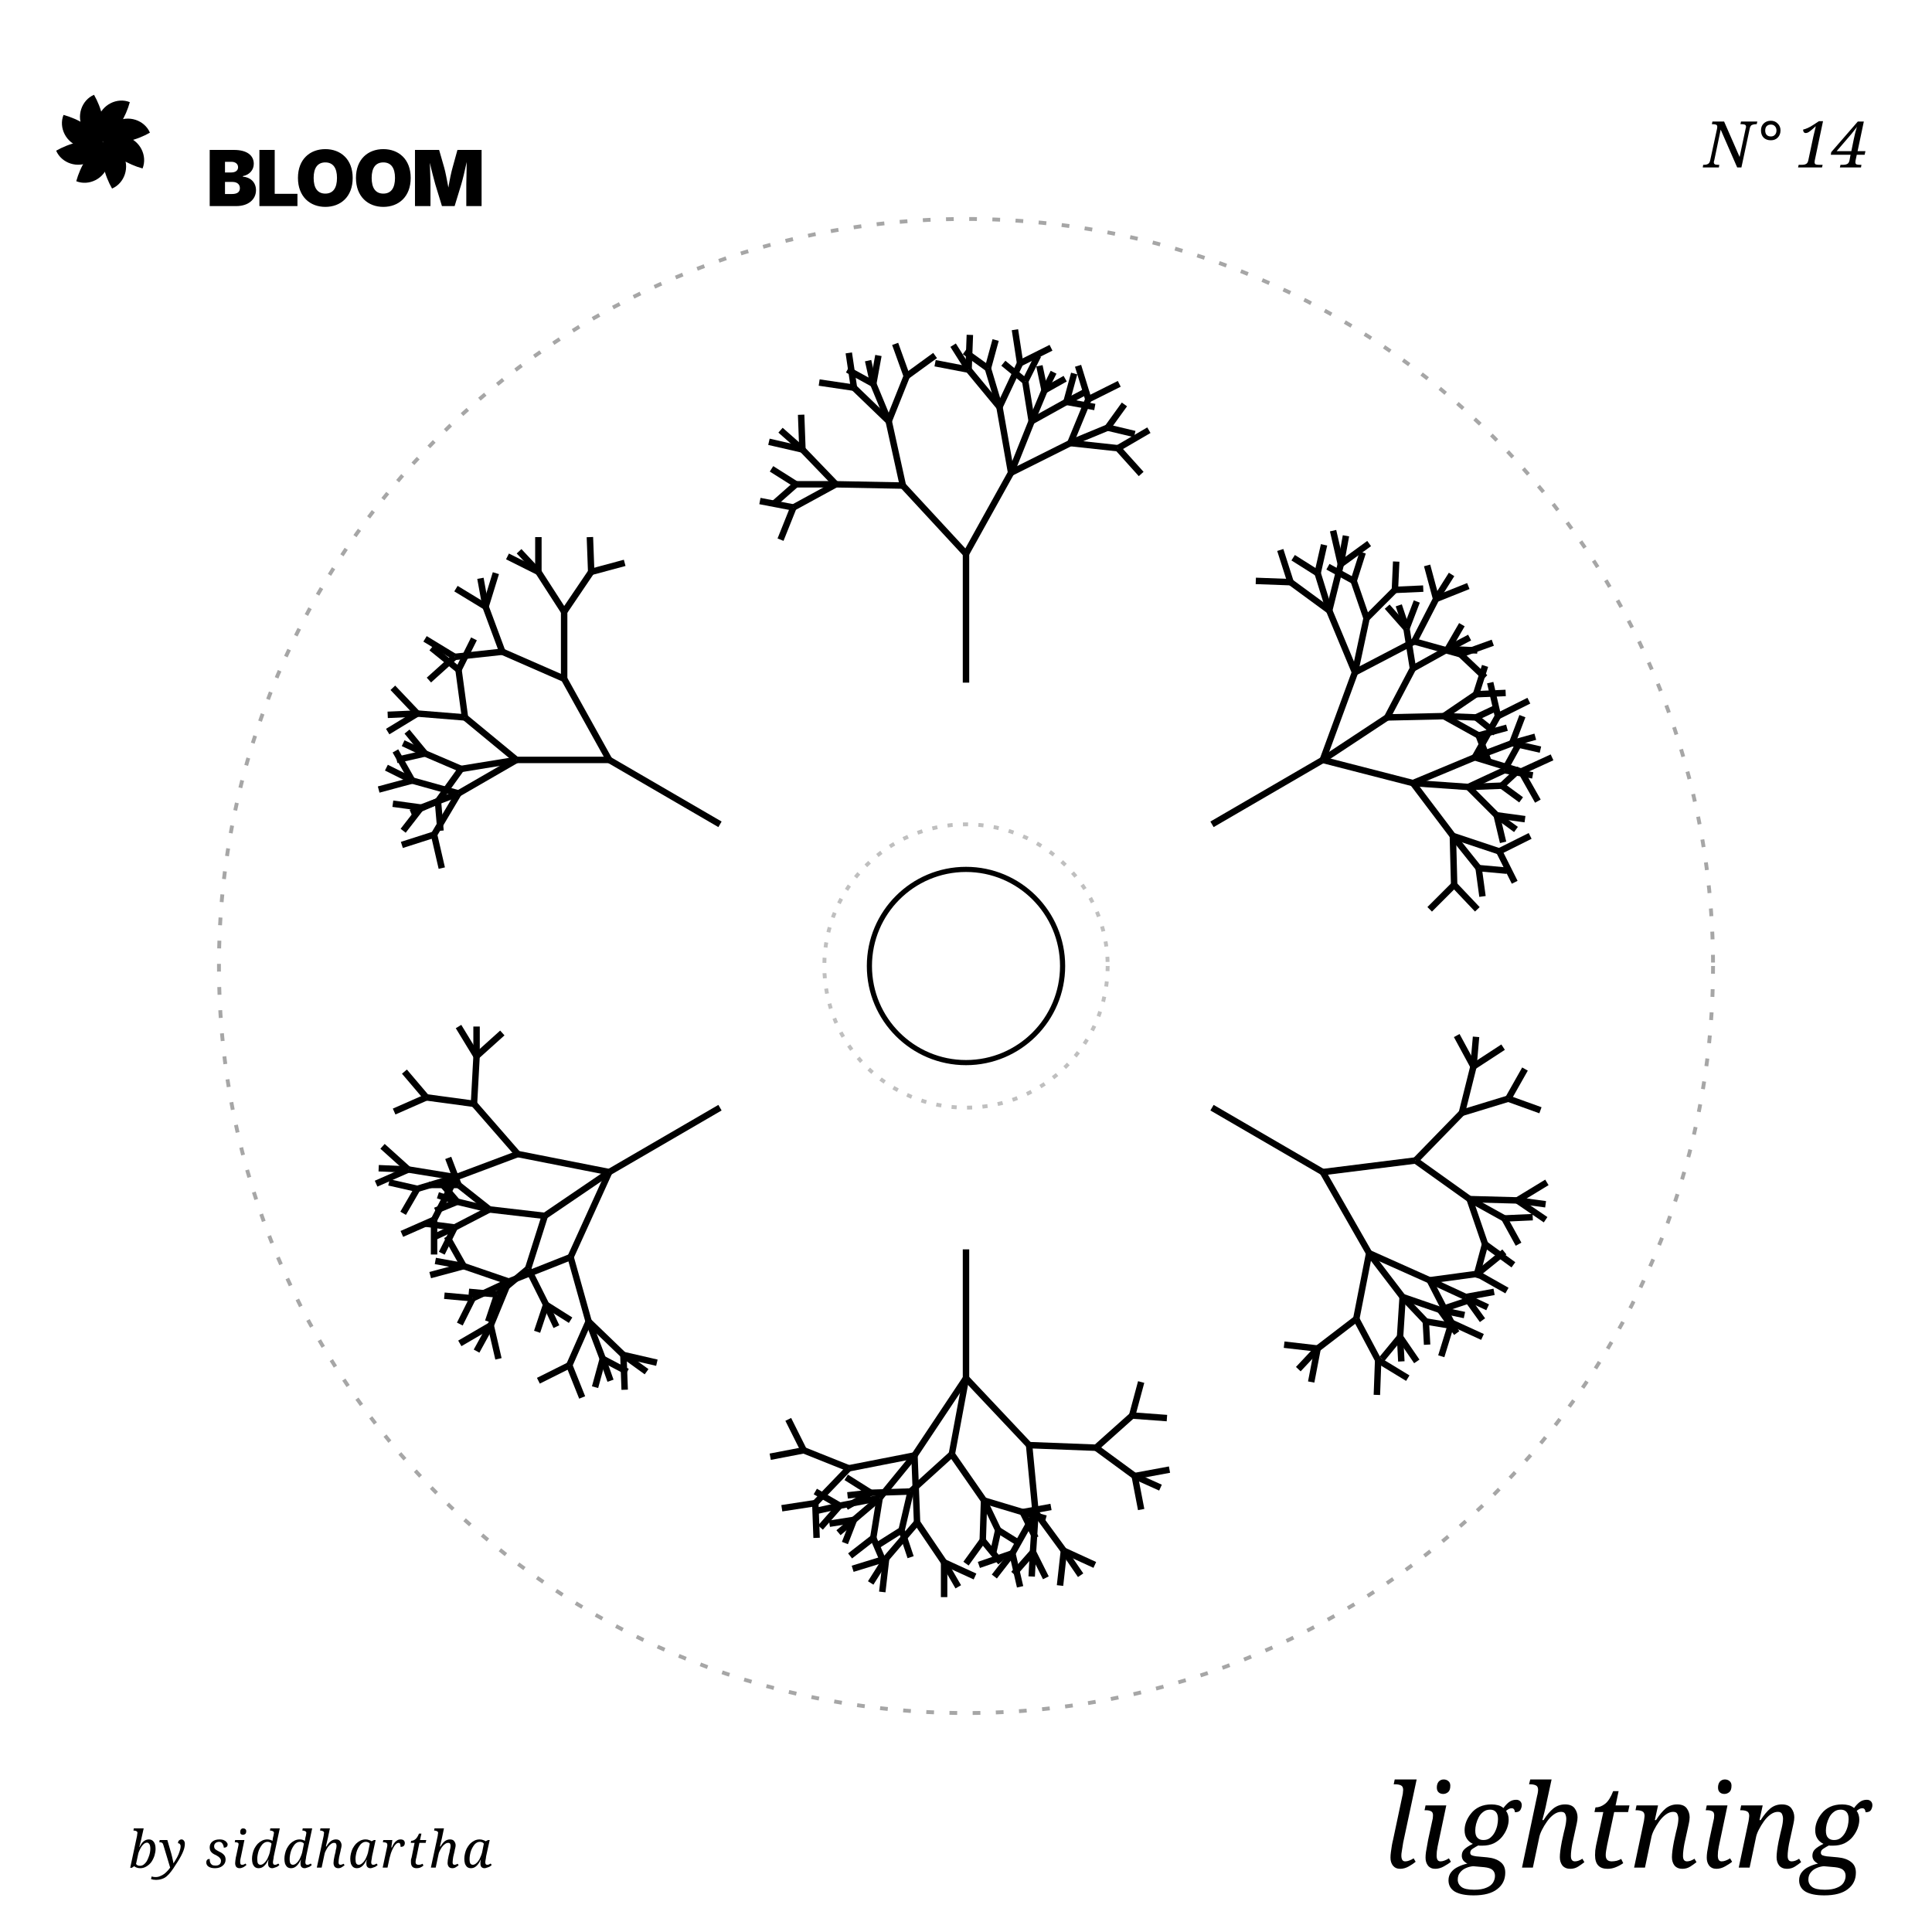
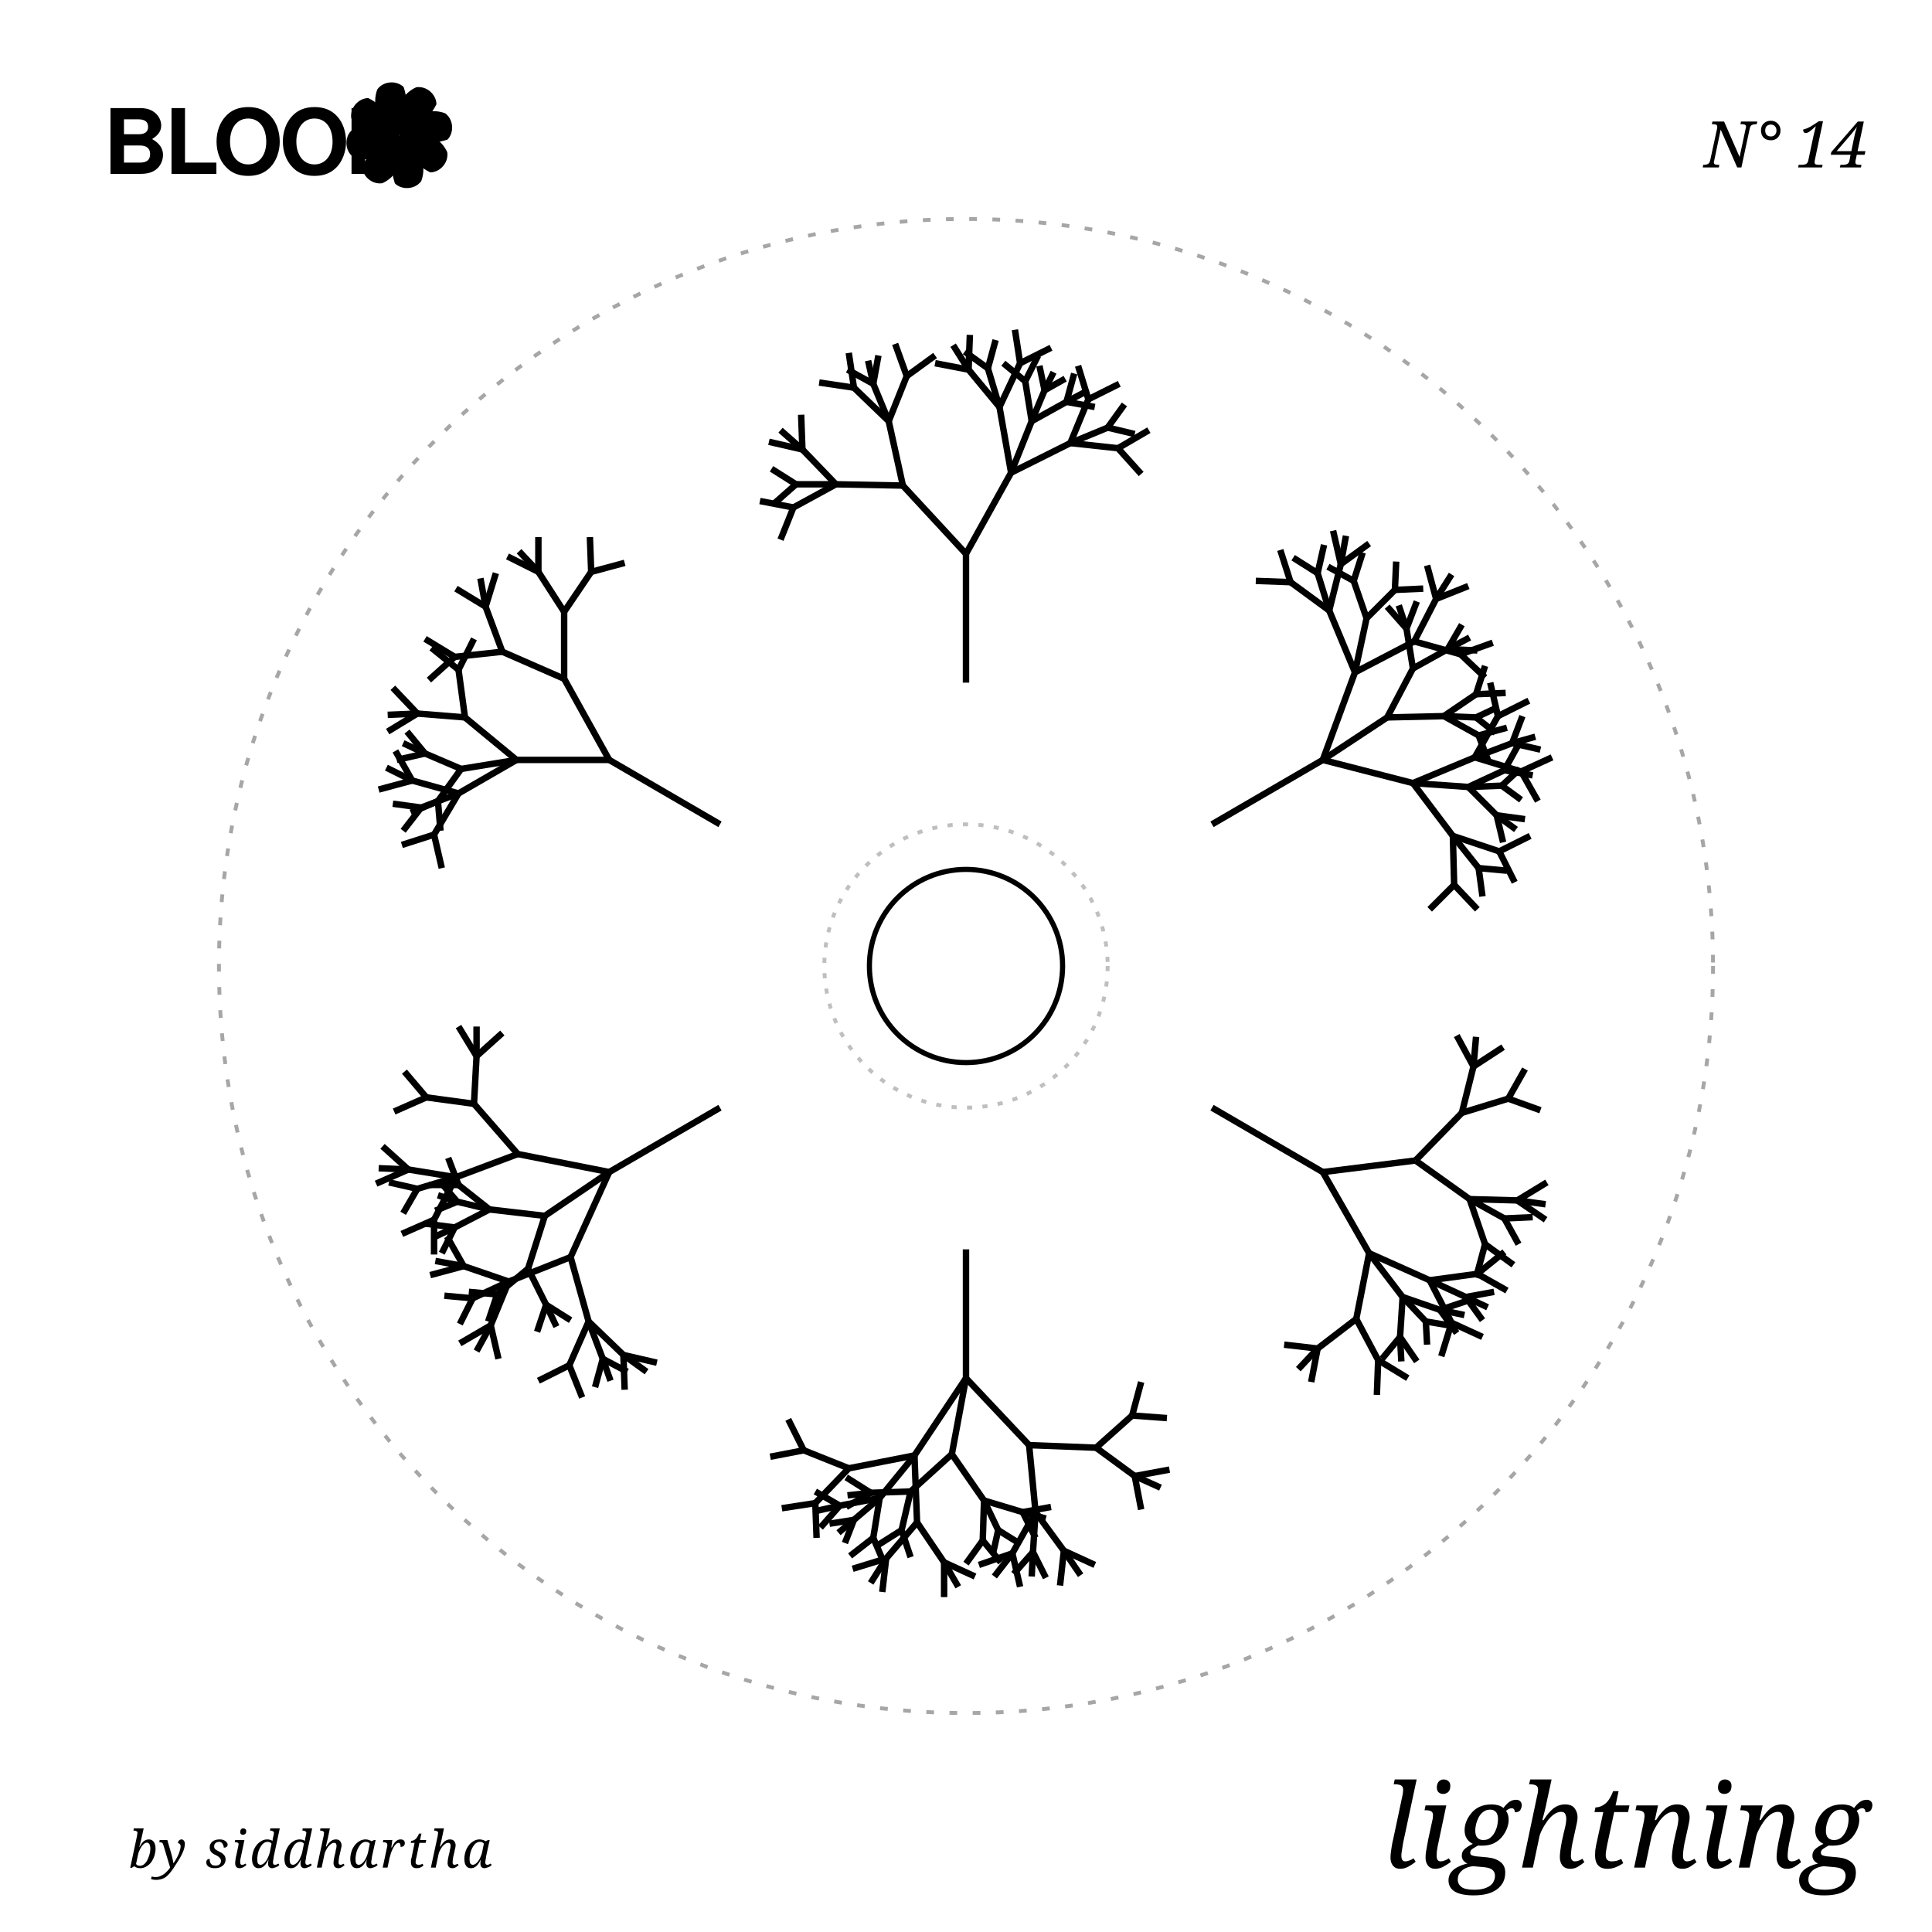
<svg xmlns="http://www.w3.org/2000/svg" viewBox="-75 -75 150 150" width="600" height="600">
  <circle r="58" fill="none" stroke="#000" stroke-width="0.3" stroke-dasharray="0.6,1.2" opacity="0.35" />
  <circle r="7.5" fill="none" stroke="#000" stroke-width="0.4" />
  <circle r="11" fill="none" stroke="#000" stroke-width="0.3" stroke-dasharray="0.4,0.8" opacity="0.25" />
  <g fill="none" stroke="#000" stroke-width="0.5">
    <line x1="19.1" y1="11.0" x2="27.7" y2="16.0" />
    <line x1="27.7" y1="16.0" x2="31.3" y2="22.3" />
    <line x1="31.3" y1="22.3" x2="30.3" y2="27.4" />
    <line x1="30.3" y1="27.4" x2="27.3" y2="29.7" />
    <line x1="27.3" y1="29.7" x2="24.7" y2="29.4" />
    <line x1="27.3" y1="29.7" x2="26.8" y2="32.3" />
    <line x1="27.3" y1="29.7" x2="25.8" y2="31.3" />
    <line x1="30.3" y1="27.4" x2="32.0" y2="30.6" />
    <line x1="32.0" y1="30.6" x2="31.9" y2="33.3" />
    <line x1="32.0" y1="30.6" x2="34.3" y2="32.0" />
    <line x1="31.3" y1="22.3" x2="36.0" y2="24.4" />
    <line x1="36.0" y1="24.4" x2="37.7" y2="27.7" />
    <line x1="37.7" y1="27.7" x2="36.9" y2="30.3" />
    <line x1="37.7" y1="27.7" x2="40.1" y2="28.8" />
    <line x1="36.0" y1="24.4" x2="39.7" y2="23.9" />
    <line x1="39.7" y1="23.9" x2="42.0" y2="25.2" />
    <line x1="39.7" y1="23.9" x2="41.8" y2="22.2" />
    <line x1="36.0" y1="24.4" x2="38.8" y2="25.7" />
    <line x1="38.8" y1="25.7" x2="40.1" y2="27.5" />
    <line x1="38.8" y1="25.7" x2="41.0" y2="25.3" />
    <line x1="38.8" y1="25.7" x2="40.5" y2="26.5" />
    <line x1="31.3" y1="22.3" x2="33.9" y2="25.7" />
    <line x1="33.9" y1="25.7" x2="33.7" y2="28.8" />
    <line x1="33.7" y1="28.8" x2="32.3" y2="30.5" />
    <line x1="33.7" y1="28.8" x2="35.0" y2="30.7" />
    <line x1="33.7" y1="28.8" x2="33.8" y2="30.7" />
    <line x1="33.9" y1="25.7" x2="36.8" y2="26.7" />
    <line x1="36.8" y1="26.7" x2="38.1" y2="28.5" />
    <line x1="36.8" y1="26.7" x2="38.9" y2="26.0" />
    <line x1="36.8" y1="26.7" x2="38.7" y2="27.1" />
    <line x1="33.9" y1="25.7" x2="35.7" y2="27.6" />
    <line x1="35.7" y1="27.6" x2="35.8" y2="29.4" />
    <line x1="35.7" y1="27.6" x2="37.5" y2="27.9" />
    <line x1="27.7" y1="16.0" x2="34.9" y2="15.1" />
    <line x1="34.9" y1="15.1" x2="39.1" y2="18.1" />
    <line x1="39.1" y1="18.1" x2="40.3" y2="21.6" />
    <line x1="40.3" y1="21.6" x2="39.6" y2="24.2" />
    <line x1="40.3" y1="21.6" x2="42.5" y2="23.2" />
    <line x1="39.1" y1="18.1" x2="42.8" y2="18.2" />
    <line x1="42.8" y1="18.2" x2="45.0" y2="19.7" />
    <line x1="42.8" y1="18.2" x2="45.1" y2="16.8" />
    <line x1="42.8" y1="18.2" x2="45.0" y2="18.5" />
    <line x1="39.1" y1="18.1" x2="41.8" y2="19.6" />
    <line x1="41.8" y1="19.6" x2="42.9" y2="21.6" />
    <line x1="41.8" y1="19.6" x2="44.0" y2="19.5" />
    <line x1="34.9" y1="15.1" x2="38.5" y2="11.4" />
    <line x1="38.5" y1="11.4" x2="42.1" y2="10.3" />
    <line x1="42.1" y1="10.3" x2="44.6" y2="11.2" />
    <line x1="42.1" y1="10.3" x2="43.4" y2="8.0" />
    <line x1="38.5" y1="11.4" x2="39.4" y2="7.8" />
    <line x1="39.4" y1="7.8" x2="41.7" y2="6.3" />
    <line x1="39.4" y1="7.8" x2="38.1" y2="5.4" />
    <line x1="39.4" y1="7.8" x2="39.6" y2="5.5" />
    <line x1="0.0" y1="22.0" x2="0.0" y2="32.0" />
    <line x1="0.0" y1="32.0" x2="-4.0" y2="38.0" />
    <line x1="-4.0" y1="38.0" x2="-9.1" y2="39.0" />
    <line x1="-9.1" y1="39.0" x2="-12.6" y2="37.6" />
    <line x1="-12.6" y1="37.6" x2="-13.8" y2="35.2" />
    <line x1="-12.6" y1="37.6" x2="-15.2" y2="38.1" />
    <line x1="-9.1" y1="39.0" x2="-11.7" y2="41.7" />
    <line x1="-11.7" y1="41.7" x2="-14.3" y2="42.1" />
    <line x1="-11.7" y1="41.7" x2="-11.6" y2="44.4" />
    <line x1="-4.0" y1="38.0" x2="-3.8" y2="43.2" />
    <line x1="-3.8" y1="43.2" x2="-6.2" y2="46.0" />
    <line x1="-6.2" y1="46.0" x2="-8.8" y2="46.8" />
    <line x1="-6.2" y1="46.0" x2="-6.5" y2="48.6" />
    <line x1="-6.2" y1="46.0" x2="-7.4" y2="47.9" />
    <line x1="-3.8" y1="43.2" x2="-1.7" y2="46.3" />
    <line x1="-1.7" y1="46.3" x2="-1.7" y2="49.0" />
    <line x1="-1.7" y1="46.3" x2="0.7" y2="47.4" />
    <line x1="-1.7" y1="46.3" x2="-0.6" y2="48.2" />
    <line x1="-4.0" y1="38.0" x2="-6.7" y2="41.3" />
    <line x1="-6.7" y1="41.3" x2="-9.8" y2="41.9" />
    <line x1="-9.8" y1="41.9" x2="-11.7" y2="40.8" />
    <line x1="-9.8" y1="41.9" x2="-11.3" y2="43.6" />
    <line x1="-9.8" y1="41.9" x2="-11.6" y2="42.3" />
    <line x1="-6.7" y1="41.3" x2="-7.2" y2="44.4" />
    <line x1="-7.2" y1="44.4" x2="-9.0" y2="45.8" />
    <line x1="-7.2" y1="44.4" x2="-6.3" y2="46.5" />
    <line x1="-6.7" y1="41.3" x2="-8.7" y2="43.0" />
    <line x1="-8.7" y1="43.0" x2="-10.6" y2="43.3" />
    <line x1="-8.7" y1="43.0" x2="-9.4" y2="44.8" />
    <line x1="-8.7" y1="43.0" x2="-9.9" y2="44.0" />
    <line x1="0.0" y1="32.0" x2="4.9" y2="37.2" />
    <line x1="4.9" y1="37.2" x2="5.4" y2="42.4" />
    <line x1="5.4" y1="42.4" x2="3.6" y2="45.6" />
    <line x1="3.6" y1="45.6" x2="1.0" y2="46.5" />
    <line x1="3.6" y1="45.6" x2="4.2" y2="48.2" />
    <line x1="3.6" y1="45.6" x2="2.2" y2="47.4" />
    <line x1="5.4" y1="42.4" x2="7.6" y2="45.4" />
    <line x1="7.6" y1="45.4" x2="7.3" y2="48.1" />
    <line x1="7.6" y1="45.4" x2="10.0" y2="46.5" />
    <line x1="7.6" y1="45.4" x2="8.9" y2="47.3" />
    <line x1="5.4" y1="42.4" x2="5.2" y2="45.5" />
    <line x1="5.2" y1="45.5" x2="3.7" y2="47.2" />
    <line x1="5.2" y1="45.5" x2="6.2" y2="47.5" />
    <line x1="5.2" y1="45.5" x2="5.1" y2="47.4" />
    <line x1="4.9" y1="37.2" x2="10.1" y2="37.4" />
    <line x1="10.1" y1="37.4" x2="13.1" y2="39.6" />
    <line x1="13.1" y1="39.6" x2="13.6" y2="42.2" />
    <line x1="13.1" y1="39.6" x2="15.8" y2="39.1" />
    <line x1="13.1" y1="39.6" x2="15.1" y2="40.5" />
    <line x1="10.1" y1="37.4" x2="12.9" y2="34.9" />
    <line x1="12.9" y1="34.9" x2="15.6" y2="35.1" />
    <line x1="12.9" y1="34.9" x2="13.6" y2="32.3" />
    <line x1="0.0" y1="32.0" x2="-1.1" y2="37.9" />
    <line x1="-1.1" y1="37.9" x2="-4.3" y2="40.8" />
    <line x1="-4.3" y1="40.8" x2="-7.4" y2="40.9" />
    <line x1="-7.4" y1="40.9" x2="-9.3" y2="39.7" />
    <line x1="-7.4" y1="40.9" x2="-9.3" y2="42.0" />
    <line x1="-7.4" y1="40.9" x2="-9.2" y2="41.1" />
    <line x1="-4.3" y1="40.8" x2="-5.0" y2="43.8" />
    <line x1="-5.0" y1="43.8" x2="-6.9" y2="45.0" />
    <line x1="-5.0" y1="43.8" x2="-4.3" y2="45.9" />
    <line x1="-1.1" y1="37.9" x2="1.4" y2="41.5" />
    <line x1="1.4" y1="41.5" x2="1.3" y2="44.6" />
    <line x1="1.3" y1="44.6" x2="0.0" y2="46.4" />
    <line x1="1.3" y1="44.6" x2="2.7" y2="46.3" />
    <line x1="1.4" y1="41.5" x2="4.4" y2="42.4" />
    <line x1="4.4" y1="42.4" x2="5.4" y2="44.4" />
    <line x1="4.4" y1="42.4" x2="6.6" y2="42.0" />
    <line x1="4.4" y1="42.4" x2="6.2" y2="42.9" />
    <line x1="1.4" y1="41.5" x2="2.5" y2="43.8" />
    <line x1="2.5" y1="43.8" x2="2.1" y2="45.6" />
    <line x1="2.5" y1="43.8" x2="4.1" y2="44.8" />
    <line x1="-19.1" y1="11.0" x2="-27.7" y2="16.0" />
    <line x1="-27.7" y1="16.0" x2="-34.8" y2="14.6" />
    <line x1="-34.8" y1="14.6" x2="-38.2" y2="10.7" />
    <line x1="-38.2" y1="10.7" x2="-38.0" y2="7.0" />
    <line x1="-38.0" y1="7.0" x2="-36.0" y2="5.2" />
    <line x1="-38.0" y1="7.0" x2="-39.4" y2="4.7" />
    <line x1="-38.0" y1="7.0" x2="-38.0" y2="4.7" />
    <line x1="-38.2" y1="10.7" x2="-41.9" y2="10.2" />
    <line x1="-41.9" y1="10.2" x2="-43.6" y2="8.2" />
    <line x1="-41.9" y1="10.2" x2="-44.4" y2="11.3" />
    <line x1="-34.8" y1="14.6" x2="-39.6" y2="16.4" />
    <line x1="-39.6" y1="16.4" x2="-43.3" y2="15.8" />
    <line x1="-43.3" y1="15.8" x2="-45.3" y2="14.0" />
    <line x1="-43.3" y1="15.8" x2="-45.8" y2="16.9" />
    <line x1="-43.3" y1="15.8" x2="-45.6" y2="15.7" />
    <line x1="-39.6" y1="16.4" x2="-41.3" y2="19.7" />
    <line x1="-41.3" y1="19.7" x2="-43.8" y2="20.8" />
    <line x1="-41.3" y1="19.7" x2="-41.3" y2="22.4" />
    <line x1="-39.6" y1="16.4" x2="-42.6" y2="17.3" />
    <line x1="-42.6" y1="17.3" x2="-44.8" y2="16.8" />
    <line x1="-42.6" y1="17.3" x2="-43.7" y2="19.2" />
    <line x1="-27.7" y1="16.0" x2="-30.7" y2="22.6" />
    <line x1="-30.7" y1="22.6" x2="-35.5" y2="24.5" />
    <line x1="-35.5" y1="24.5" x2="-39.0" y2="23.3" />
    <line x1="-39.0" y1="23.3" x2="-40.3" y2="21.0" />
    <line x1="-39.0" y1="23.3" x2="-41.6" y2="24.0" />
    <line x1="-39.0" y1="23.3" x2="-41.2" y2="22.9" />
    <line x1="-35.5" y1="24.5" x2="-36.9" y2="27.9" />
    <line x1="-36.9" y1="27.9" x2="-39.3" y2="29.3" />
    <line x1="-36.9" y1="27.9" x2="-36.3" y2="30.5" />
    <line x1="-36.9" y1="27.9" x2="-38.0" y2="29.9" />
    <line x1="-35.5" y1="24.5" x2="-38.3" y2="25.8" />
    <line x1="-38.3" y1="25.8" x2="-40.5" y2="25.6" />
    <line x1="-38.3" y1="25.8" x2="-39.3" y2="27.8" />
    <line x1="-30.7" y1="22.6" x2="-29.3" y2="27.6" />
    <line x1="-29.3" y1="27.6" x2="-30.8" y2="31.0" />
    <line x1="-30.8" y1="31.0" x2="-33.2" y2="32.2" />
    <line x1="-30.8" y1="31.0" x2="-29.8" y2="33.5" />
    <line x1="-29.3" y1="27.6" x2="-26.6" y2="30.2" />
    <line x1="-26.6" y1="30.2" x2="-26.5" y2="32.9" />
    <line x1="-26.6" y1="30.2" x2="-24.0" y2="30.8" />
    <line x1="-26.6" y1="30.2" x2="-24.8" y2="31.5" />
    <line x1="-29.3" y1="27.6" x2="-28.2" y2="30.5" />
    <line x1="-28.2" y1="30.5" x2="-28.8" y2="32.7" />
    <line x1="-28.2" y1="30.5" x2="-26.3" y2="31.5" />
    <line x1="-28.2" y1="30.5" x2="-27.6" y2="32.2" />
    <line x1="-27.7" y1="16.0" x2="-32.7" y2="19.4" />
    <line x1="-32.7" y1="19.4" x2="-37.0" y2="18.9" />
    <line x1="-37.0" y1="18.9" x2="-39.4" y2="17.0" />
    <line x1="-39.4" y1="17.0" x2="-40.2" y2="14.9" />
    <line x1="-39.4" y1="17.0" x2="-41.7" y2="17.0" />
    <line x1="-37.0" y1="18.9" x2="-39.7" y2="20.3" />
    <line x1="-39.7" y1="20.3" x2="-42.0" y2="20.0" />
    <line x1="-39.7" y1="20.3" x2="-40.7" y2="22.3" />
    <line x1="-39.7" y1="20.3" x2="-41.4" y2="21.1" />
    <line x1="-37.0" y1="18.9" x2="-39.5" y2="18.3" />
    <line x1="-39.5" y1="18.3" x2="-40.7" y2="16.9" />
    <line x1="-39.5" y1="18.3" x2="-41.2" y2="19.0" />
    <line x1="-39.5" y1="18.3" x2="-41.0" y2="17.8" />
    <line x1="-32.7" y1="19.4" x2="-34.0" y2="23.5" />
    <line x1="-34.0" y1="23.5" x2="-36.4" y2="25.5" />
    <line x1="-36.4" y1="25.5" x2="-38.6" y2="25.3" />
    <line x1="-36.4" y1="25.5" x2="-37.1" y2="27.6" />
    <line x1="-34.0" y1="23.5" x2="-32.6" y2="26.3" />
    <line x1="-32.6" y1="26.3" x2="-33.3" y2="28.4" />
    <line x1="-32.6" y1="26.3" x2="-30.7" y2="27.5" />
    <line x1="-32.6" y1="26.3" x2="-31.8" y2="28.0" />
    <line x1="-19.1" y1="-11.0" x2="-27.7" y2="-16.0" />
    <line x1="-27.7" y1="-16.0" x2="-31.2" y2="-22.3" />
    <line x1="-31.2" y1="-22.3" x2="-31.2" y2="-27.5" />
    <line x1="-31.2" y1="-27.5" x2="-29.1" y2="-30.6" />
    <line x1="-29.1" y1="-30.6" x2="-26.5" y2="-31.3" />
    <line x1="-29.1" y1="-30.6" x2="-29.2" y2="-33.3" />
    <line x1="-31.2" y1="-27.5" x2="-33.2" y2="-30.6" />
    <line x1="-33.2" y1="-30.6" x2="-33.2" y2="-33.3" />
    <line x1="-33.2" y1="-30.6" x2="-35.6" y2="-31.8" />
    <line x1="-33.2" y1="-30.6" x2="-34.7" y2="-32.2" />
    <line x1="-31.2" y1="-22.3" x2="-36.0" y2="-24.4" />
    <line x1="-36.0" y1="-24.4" x2="-37.3" y2="-27.9" />
    <line x1="-37.3" y1="-27.9" x2="-36.5" y2="-30.5" />
    <line x1="-37.3" y1="-27.9" x2="-39.6" y2="-29.3" />
    <line x1="-37.3" y1="-27.9" x2="-37.7" y2="-30.1" />
    <line x1="-36.0" y1="-24.4" x2="-39.7" y2="-24.0" />
    <line x1="-39.7" y1="-24.0" x2="-42.0" y2="-25.4" />
    <line x1="-39.7" y1="-24.0" x2="-41.7" y2="-22.2" />
    <line x1="-27.7" y1="-16.0" x2="-34.9" y2="-16.0" />
    <line x1="-34.9" y1="-16.0" x2="-38.9" y2="-19.3" />
    <line x1="-38.9" y1="-19.3" x2="-39.4" y2="-23.0" />
    <line x1="-39.4" y1="-23.0" x2="-38.2" y2="-25.4" />
    <line x1="-39.4" y1="-23.0" x2="-41.5" y2="-24.7" />
    <line x1="-38.9" y1="-19.3" x2="-42.6" y2="-19.6" />
    <line x1="-42.6" y1="-19.6" x2="-44.5" y2="-21.6" />
    <line x1="-42.6" y1="-19.6" x2="-44.9" y2="-18.2" />
    <line x1="-42.6" y1="-19.6" x2="-44.9" y2="-19.5" />
    <line x1="-34.9" y1="-16.0" x2="-39.4" y2="-13.4" />
    <line x1="-39.4" y1="-13.4" x2="-43.0" y2="-14.4" />
    <line x1="-43.0" y1="-14.4" x2="-44.3" y2="-16.7" />
    <line x1="-43.0" y1="-14.4" x2="-45.6" y2="-13.7" />
    <line x1="-43.0" y1="-14.4" x2="-45.0" y2="-15.4" />
    <line x1="-39.4" y1="-13.4" x2="-41.3" y2="-10.2" />
    <line x1="-41.3" y1="-10.2" x2="-43.8" y2="-9.4" />
    <line x1="-41.3" y1="-10.2" x2="-40.7" y2="-7.6" />
    <line x1="-39.4" y1="-13.4" x2="-42.3" y2="-12.3" />
    <line x1="-42.3" y1="-12.3" x2="-44.5" y2="-12.6" />
    <line x1="-42.3" y1="-12.3" x2="-43.7" y2="-10.5" />
    <line x1="-34.9" y1="-16.0" x2="-39.2" y2="-15.3" />
    <line x1="-39.2" y1="-15.3" x2="-42.0" y2="-16.5" />
    <line x1="-42.0" y1="-16.5" x2="-43.4" y2="-18.2" />
    <line x1="-42.0" y1="-16.5" x2="-44.2" y2="-16.0" />
    <line x1="-42.0" y1="-16.5" x2="-43.7" y2="-17.3" />
    <line x1="-39.2" y1="-15.3" x2="-41.0" y2="-12.8" />
    <line x1="-41.0" y1="-12.8" x2="-43.1" y2="-11.9" />
    <line x1="-41.0" y1="-12.8" x2="-40.8" y2="-10.5" />
    <line x1="-0.0" y1="-22.0" x2="-0.0" y2="-32.0" />
    <line x1="-0.0" y1="-32.0" x2="3.5" y2="-38.3" />
    <line x1="3.5" y1="-38.3" x2="8.1" y2="-40.6" />
    <line x1="8.1" y1="-40.6" x2="11.8" y2="-40.2" />
    <line x1="11.8" y1="-40.2" x2="13.6" y2="-38.2" />
    <line x1="11.8" y1="-40.2" x2="14.2" y2="-41.6" />
    <line x1="8.1" y1="-40.6" x2="9.5" y2="-44.0" />
    <line x1="9.5" y1="-44.0" x2="11.9" y2="-45.2" />
    <line x1="9.5" y1="-44.0" x2="8.7" y2="-46.6" />
    <line x1="8.1" y1="-40.6" x2="11.0" y2="-41.8" />
    <line x1="11.0" y1="-41.8" x2="13.1" y2="-41.3" />
    <line x1="11.0" y1="-41.8" x2="12.3" y2="-43.6" />
    <line x1="3.5" y1="-38.3" x2="2.6" y2="-43.4" />
    <line x1="2.6" y1="-43.4" x2="4.2" y2="-46.8" />
    <line x1="4.2" y1="-46.8" x2="6.6" y2="-48.0" />
    <line x1="4.2" y1="-46.8" x2="3.8" y2="-49.4" />
    <line x1="2.6" y1="-43.4" x2="0.2" y2="-46.3" />
    <line x1="0.2" y1="-46.3" x2="0.3" y2="-49.0" />
    <line x1="0.2" y1="-46.3" x2="-2.4" y2="-46.8" />
    <line x1="0.2" y1="-46.3" x2="-1.0" y2="-48.2" />
    <line x1="2.6" y1="-43.4" x2="1.7" y2="-46.4" />
    <line x1="1.7" y1="-46.4" x2="2.3" y2="-48.6" />
    <line x1="1.7" y1="-46.4" x2="-0.1" y2="-47.7" />
    <line x1="3.5" y1="-38.3" x2="5.1" y2="-42.3" />
    <line x1="5.1" y1="-42.3" x2="7.8" y2="-43.8" />
    <line x1="7.8" y1="-43.8" x2="10.0" y2="-43.4" />
    <line x1="7.8" y1="-43.8" x2="8.4" y2="-46.0" />
    <line x1="7.8" y1="-43.8" x2="9.5" y2="-44.7" />
    <line x1="5.1" y1="-42.3" x2="4.6" y2="-45.4" />
    <line x1="4.6" y1="-45.4" x2="5.6" y2="-47.4" />
    <line x1="4.6" y1="-45.4" x2="2.9" y2="-46.8" />
    <line x1="5.1" y1="-42.3" x2="6.1" y2="-44.7" />
    <line x1="6.1" y1="-44.7" x2="7.7" y2="-45.6" />
    <line x1="6.1" y1="-44.7" x2="5.7" y2="-46.6" />
    <line x1="6.1" y1="-44.7" x2="6.8" y2="-46.1" />
    <line x1="-0.0" y1="-32.0" x2="-4.9" y2="-37.3" />
    <line x1="-4.9" y1="-37.3" x2="-6.0" y2="-42.3" />
    <line x1="-6.0" y1="-42.3" x2="-4.6" y2="-45.8" />
    <line x1="-4.6" y1="-45.8" x2="-2.4" y2="-47.4" />
    <line x1="-4.6" y1="-45.8" x2="-5.5" y2="-48.3" />
    <line x1="-6.0" y1="-42.3" x2="-8.7" y2="-44.9" />
    <line x1="-8.7" y1="-44.9" x2="-9.1" y2="-47.6" />
    <line x1="-8.7" y1="-44.9" x2="-11.4" y2="-45.3" />
    <line x1="-6.0" y1="-42.3" x2="-7.2" y2="-45.2" />
    <line x1="-7.2" y1="-45.2" x2="-6.8" y2="-47.4" />
    <line x1="-7.2" y1="-45.2" x2="-9.2" y2="-46.3" />
    <line x1="-7.2" y1="-45.2" x2="-7.6" y2="-47.0" />
    <line x1="-4.9" y1="-37.3" x2="-10.1" y2="-37.4" />
    <line x1="-10.1" y1="-37.4" x2="-12.7" y2="-40.1" />
    <line x1="-12.7" y1="-40.1" x2="-12.8" y2="-42.8" />
    <line x1="-12.7" y1="-40.1" x2="-15.3" y2="-40.7" />
    <line x1="-12.7" y1="-40.1" x2="-14.4" y2="-41.6" />
    <line x1="-10.1" y1="-37.4" x2="-13.4" y2="-35.6" />
    <line x1="-13.4" y1="-35.6" x2="-16.0" y2="-36.1" />
    <line x1="-13.4" y1="-35.6" x2="-14.4" y2="-33.1" />
    <line x1="-10.1" y1="-37.4" x2="-13.2" y2="-37.4" />
    <line x1="-13.2" y1="-37.4" x2="-15.1" y2="-38.6" />
    <line x1="-13.2" y1="-37.4" x2="-14.9" y2="-35.9" />
    <line x1="19.1" y1="-11.0" x2="27.7" y2="-16.0" />
    <line x1="27.7" y1="-16.0" x2="34.7" y2="-14.2" />
    <line x1="34.7" y1="-14.2" x2="37.8" y2="-10.1" />
    <line x1="37.8" y1="-10.1" x2="37.9" y2="-6.3" />
    <line x1="37.9" y1="-6.3" x2="36.0" y2="-4.4" />
    <line x1="37.9" y1="-6.3" x2="39.7" y2="-4.4" />
    <line x1="37.8" y1="-10.1" x2="41.4" y2="-8.9" />
    <line x1="41.4" y1="-8.9" x2="42.6" y2="-6.5" />
    <line x1="41.4" y1="-8.9" x2="43.8" y2="-10.1" />
    <line x1="37.8" y1="-10.1" x2="39.8" y2="-7.6" />
    <line x1="39.8" y1="-7.6" x2="40.1" y2="-5.4" />
    <line x1="39.8" y1="-7.6" x2="42.0" y2="-7.4" />
    <line x1="34.7" y1="-14.2" x2="39.5" y2="-16.2" />
    <line x1="39.5" y1="-16.2" x2="43.1" y2="-15.1" />
    <line x1="43.1" y1="-15.1" x2="44.4" y2="-12.8" />
    <line x1="43.1" y1="-15.1" x2="45.5" y2="-16.2" />
    <line x1="39.5" y1="-16.2" x2="41.3" y2="-19.4" />
    <line x1="41.3" y1="-19.4" x2="43.7" y2="-20.6" />
    <line x1="41.3" y1="-19.4" x2="40.7" y2="-22.0" />
    <line x1="39.5" y1="-16.2" x2="42.4" y2="-17.3" />
    <line x1="42.4" y1="-17.3" x2="44.6" y2="-16.8" />
    <line x1="42.4" y1="-17.3" x2="43.2" y2="-19.4" />
    <line x1="42.4" y1="-17.3" x2="44.2" y2="-17.8" />
    <line x1="34.7" y1="-14.2" x2="39.0" y2="-13.9" />
    <line x1="39.0" y1="-13.9" x2="41.2" y2="-11.7" />
    <line x1="41.2" y1="-11.7" x2="41.7" y2="-9.6" />
    <line x1="41.2" y1="-11.7" x2="43.4" y2="-11.4" />
    <line x1="41.2" y1="-11.7" x2="42.7" y2="-10.6" />
    <line x1="39.0" y1="-13.9" x2="41.8" y2="-15.2" />
    <line x1="41.8" y1="-15.2" x2="44.0" y2="-14.8" />
    <line x1="41.8" y1="-15.2" x2="42.9" y2="-17.2" />
    <line x1="39.0" y1="-13.9" x2="41.6" y2="-14.0" />
    <line x1="41.6" y1="-14.0" x2="43.1" y2="-12.9" />
    <line x1="41.6" y1="-14.0" x2="43.0" y2="-15.3" />
    <line x1="27.7" y1="-16.0" x2="30.2" y2="-22.8" />
    <line x1="30.2" y1="-22.8" x2="34.8" y2="-25.2" />
    <line x1="34.8" y1="-25.2" x2="38.4" y2="-24.2" />
    <line x1="38.4" y1="-24.2" x2="40.3" y2="-22.4" />
    <line x1="38.4" y1="-24.2" x2="40.9" y2="-25.1" />
    <line x1="34.8" y1="-25.2" x2="36.5" y2="-28.5" />
    <line x1="36.5" y1="-28.5" x2="39.0" y2="-29.5" />
    <line x1="36.5" y1="-28.5" x2="35.8" y2="-31.1" />
    <line x1="36.5" y1="-28.5" x2="37.7" y2="-30.4" />
    <line x1="30.2" y1="-22.8" x2="28.2" y2="-27.6" />
    <line x1="28.2" y1="-27.6" x2="29.1" y2="-31.2" />
    <line x1="29.1" y1="-31.2" x2="31.3" y2="-32.8" />
    <line x1="29.1" y1="-31.2" x2="28.5" y2="-33.8" />
    <line x1="29.1" y1="-31.2" x2="29.5" y2="-33.4" />
    <line x1="28.2" y1="-27.6" x2="25.2" y2="-29.8" />
    <line x1="25.2" y1="-29.8" x2="24.4" y2="-32.3" />
    <line x1="25.2" y1="-29.8" x2="22.5" y2="-29.9" />
    <line x1="28.2" y1="-27.6" x2="27.3" y2="-30.5" />
    <line x1="27.3" y1="-30.5" x2="27.8" y2="-32.7" />
    <line x1="27.3" y1="-30.5" x2="25.4" y2="-31.7" />
    <line x1="30.2" y1="-22.8" x2="31.1" y2="-27.0" />
    <line x1="31.1" y1="-27.0" x2="33.3" y2="-29.2" />
    <line x1="33.3" y1="-29.2" x2="35.5" y2="-29.3" />
    <line x1="33.3" y1="-29.2" x2="33.4" y2="-31.4" />
    <line x1="31.1" y1="-27.0" x2="30.1" y2="-29.9" />
    <line x1="30.1" y1="-29.9" x2="30.8" y2="-32.1" />
    <line x1="30.1" y1="-29.9" x2="28.1" y2="-31.0" />
    <line x1="27.7" y1="-16.0" x2="32.7" y2="-19.3" />
    <line x1="32.7" y1="-19.3" x2="37.1" y2="-19.4" />
    <line x1="37.1" y1="-19.4" x2="39.8" y2="-17.9" />
    <line x1="39.8" y1="-17.9" x2="40.6" y2="-15.8" />
    <line x1="39.8" y1="-17.9" x2="42.0" y2="-18.5" />
    <line x1="37.1" y1="-19.4" x2="39.6" y2="-21.1" />
    <line x1="39.6" y1="-21.1" x2="41.9" y2="-21.2" />
    <line x1="39.6" y1="-21.1" x2="40.3" y2="-23.3" />
    <line x1="37.1" y1="-19.4" x2="39.6" y2="-19.3" />
    <line x1="39.6" y1="-19.3" x2="41.1" y2="-18.1" />
    <line x1="39.6" y1="-19.3" x2="41.3" y2="-20.1" />
    <line x1="32.7" y1="-19.3" x2="34.7" y2="-23.1" />
    <line x1="34.7" y1="-23.1" x2="37.4" y2="-24.6" />
    <line x1="37.4" y1="-24.6" x2="39.7" y2="-24.5" />
    <line x1="37.4" y1="-24.6" x2="38.5" y2="-26.5" />
    <line x1="37.4" y1="-24.6" x2="39.1" y2="-25.5" />
    <line x1="34.7" y1="-23.1" x2="34.2" y2="-26.2" />
    <line x1="34.2" y1="-26.2" x2="35.0" y2="-28.3" />
    <line x1="34.2" y1="-26.2" x2="32.7" y2="-27.9" />
    <line x1="34.2" y1="-26.2" x2="33.6" y2="-28.0" />
  </g>
-   <g transform="translate(-67 -62)">
-     <g transform="translate(0 -2) scale(0.07)">
-       <path d="M 0,0 C 4,-18 -2,-38 -10,-52 C -24,-46 -30,-28 -22,-14 C -14,-6 -5,-3 0,0 Z" fill="#000" stroke="none" transform="rotate(0)" />
-       <path d="M 0,0 C 4,-18 -2,-38 -10,-52 C -24,-46 -30,-28 -22,-14 C -14,-6 -5,-3 0,0 Z" fill="#000" stroke="none" transform="rotate(45)" />
-       <path d="M 0,0 C 4,-18 -2,-38 -10,-52 C -24,-46 -30,-28 -22,-14 C -14,-6 -5,-3 0,0 Z" fill="#000" stroke="none" transform="rotate(90)" />
-       <path d="M 0,0 C 4,-18 -2,-38 -10,-52 C -24,-46 -30,-28 -22,-14 C -14,-6 -5,-3 0,0 Z" fill="#000" stroke="none" transform="rotate(135)" />
-       <path d="M 0,0 C 4,-18 -2,-38 -10,-52 C -24,-46 -30,-28 -22,-14 C -14,-6 -5,-3 0,0 Z" fill="#000" stroke="none" transform="rotate(180)" />
-       <path d="M 0,0 C 4,-18 -2,-38 -10,-52 C -24,-46 -30,-28 -22,-14 C -14,-6 -5,-3 0,0 Z" fill="#000" stroke="none" transform="rotate(225)" />
-       <path d="M 0,0 C 4,-18 -2,-38 -10,-52 C -24,-46 -30,-28 -22,-14 C -14,-6 -5,-3 0,0 Z" fill="#000" stroke="none" transform="rotate(270)" />
-       <path d="M 0,0 C 4,-18 -2,-38 -10,-52 C -24,-46 -30,-28 -22,-14 C -14,-6 -5,-3 0,0 Z" fill="#000" stroke="none" transform="rotate(315)" />
+   <g transform="translate(-67 -64)">
+     <text x="0" y="2.5" font-family="Helvetica Neue, Helvetica, Inter, Arial Black, sans-serif" font-weight="900" font-stretch="condensed" font-size="7" letter-spacing="-0.3" fill="#000">BLOOM</text>
+     <g transform="translate(23 -0.5) scale(0.085)">
+       <path d="M 0,0 C 4,-14 10,-26 4,-44 C -2,-50 -14,-50 -20,-42 C -24,-32 -22,-18 -14,-10 C -8,-5 -2,-2 0,0 Z" fill="#000" stroke="none" transform="rotate(0)" />
+       <path d="M 0,0 C 4,-14 10,-26 4,-44 C -2,-50 -14,-50 -20,-42 C -24,-32 -22,-18 -14,-10 C -8,-5 -2,-2 0,0 Z" fill="#000" stroke="none" transform="rotate(45)" />
+       <path d="M 0,0 C 4,-14 10,-26 4,-44 C -2,-50 -14,-50 -20,-42 C -24,-32 -22,-18 -14,-10 C -8,-5 -2,-2 0,0 Z" fill="#000" stroke="none" transform="rotate(90)" />
+       <path d="M 0,0 C 4,-14 10,-26 4,-44 C -2,-50 -14,-50 -20,-42 C -24,-32 -22,-18 -14,-10 C -8,-5 -2,-2 0,0 Z" fill="#000" stroke="none" transform="rotate(135)" />
+       <path d="M 0,0 C 4,-14 10,-26 4,-44 C -2,-50 -14,-50 -20,-42 C -24,-32 -22,-18 -14,-10 C -8,-5 -2,-2 0,0 Z" fill="#000" stroke="none" transform="rotate(180)" />
+       <path d="M 0,0 C 4,-14 10,-26 4,-44 C -2,-50 -14,-50 -20,-42 C -24,-32 -22,-18 -14,-10 C -8,-5 -2,-2 0,0 Z" fill="#000" stroke="none" transform="rotate(225)" />
+       <path d="M 0,0 C 4,-14 10,-26 4,-44 C -2,-50 -14,-50 -20,-42 C -24,-32 -22,-18 -14,-10 C -8,-5 -2,-2 0,0 Z" fill="#000" stroke="none" transform="rotate(270)" />
+       <path d="M 0,0 C 4,-14 10,-26 4,-44 C -2,-50 -14,-50 -20,-42 C -24,-32 -22,-18 -14,-10 C -8,-5 -2,-2 0,0 Z" fill="#000" stroke="none" transform="rotate(315)" />
    </g>
-     <text x="8" y="3" font-family="Avenir Next Rounded Bold, Helvetica Rounded, SF Pro Rounded, Inter, sans-serif" font-weight="900" font-size="6" letter-spacing="-0.15" fill="#000">BLOOM</text>
  </g>
  <text x="70" y="-62" text-anchor="end" font-family="EB Garamond, Georgia, serif" font-style="italic" font-size="5" fill="#000">N° 14</text>
  <text x="-65" y="70" font-family="EB Garamond, Georgia, serif" font-style="italic" font-size="4" letter-spacing="0.05em" fill="#000">by siddhartha</text>
  <text x="70" y="70" text-anchor="end" font-family="EB Garamond, Georgia, serif" font-style="italic" font-size="9" fill="#000">lightning</text>
</svg>
